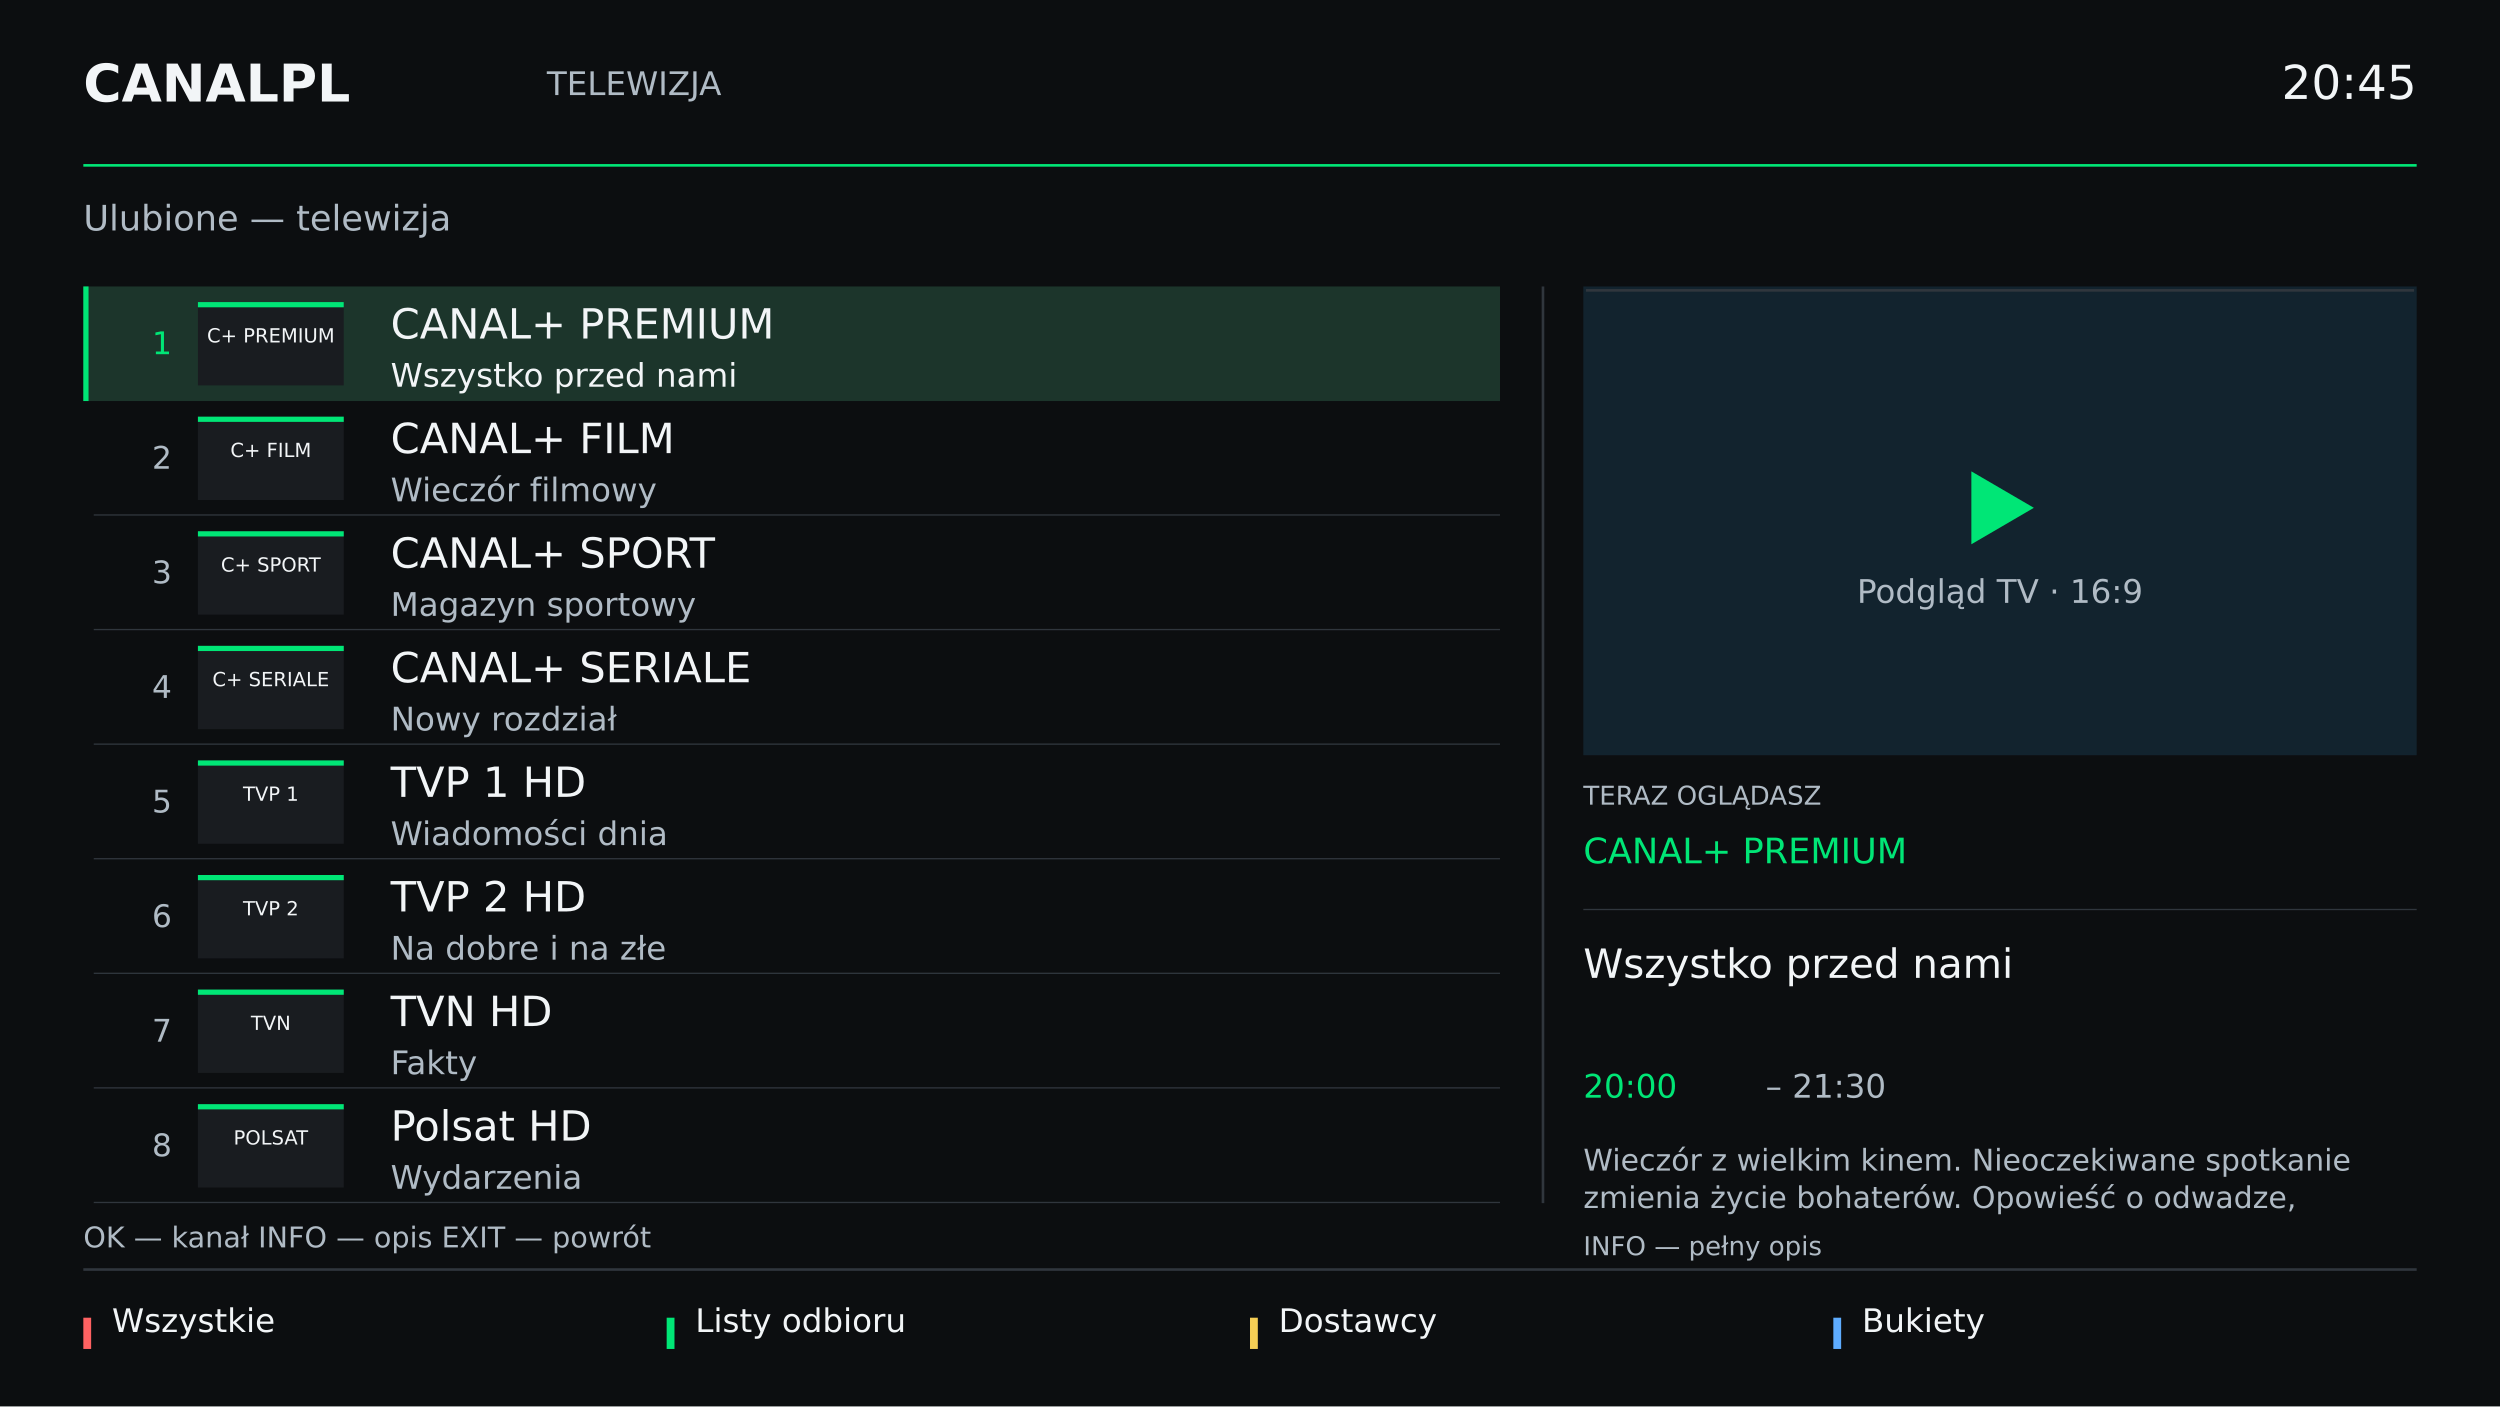
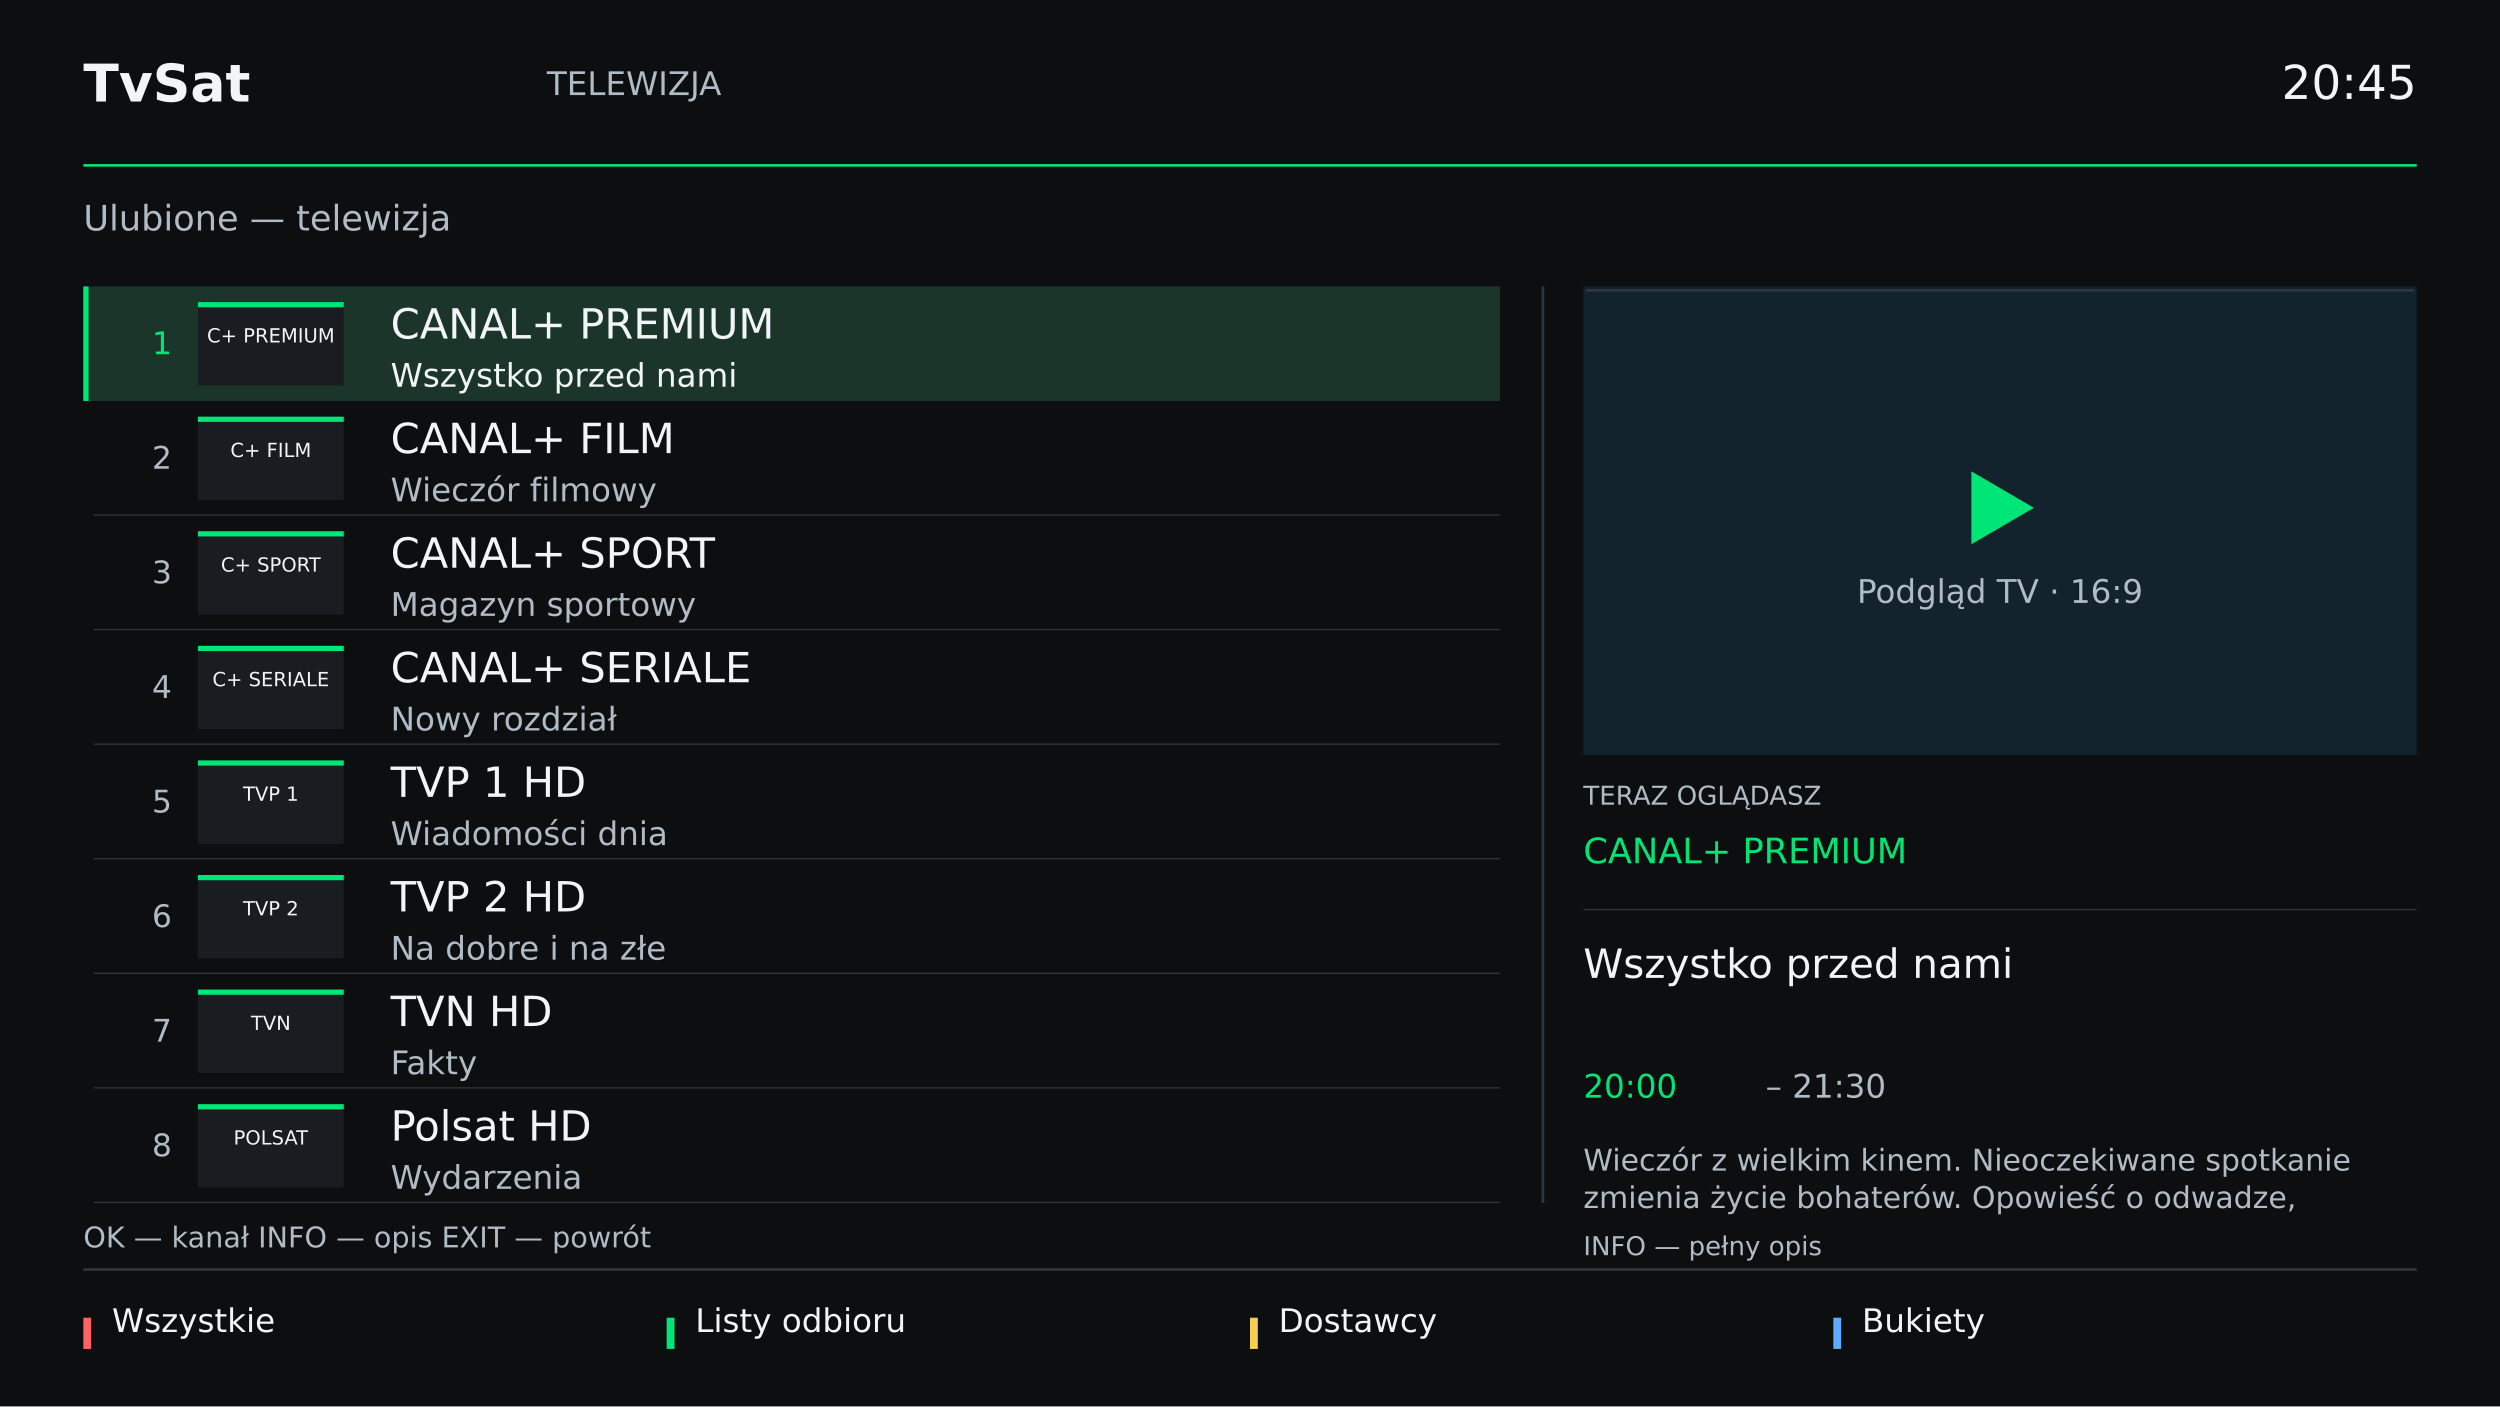
<svg xmlns="http://www.w3.org/2000/svg" width="1920" height="1080" viewBox="0 0 1920 1080">
  <g font-family="DejaVu Sans, sans-serif">
    <rect x="0" y="0" width="1920" height="1080" fill="#20282c" />
    <rect x="0" y="0" width="1920" height="1080" fill="#0c0e10" />
-     <text x="64" y="78.0" font-size="40" font-weight="bold" fill="#f2f5f7" text-anchor="start">CANALPL</text>
+     <text x="64" y="78.0" font-size="40" font-weight="bold" fill="#f2f5f7" text-anchor="start">TvSat</text>
    <text x="420" y="73.0" font-size="25" font-weight="normal" fill="#b0bbc5" text-anchor="start">TELEWIZJA</text>
    <text x="1856" y="76.0" font-size="36" font-weight="normal" fill="#f2f5f7" text-anchor="end">20:45</text>
    <rect x="64" y="126" width="1792" height="2" fill="#00e676" />
    <text x="64" y="177.0" font-size="27" font-weight="normal" fill="#b0bbc5" text-anchor="start">Ulubione — telewizja</text>
    <rect x="64" y="974" width="1792" height="2" fill="#30363d" />
    <rect x="64" y="1012" width="6" height="24" fill="#ff6262" />
    <text x="86" y="1023.0" font-size="25" font-weight="normal" fill="#f2f5f7" text-anchor="start">Wszystkie</text>
    <rect x="512" y="1012" width="6" height="24" fill="#00e676" />
    <text x="534" y="1023.0" font-size="25" font-weight="normal" fill="#f2f5f7" text-anchor="start">Listy odbioru</text>
    <rect x="960" y="1012" width="6" height="24" fill="#f5ce55" />
    <text x="982" y="1023.0" font-size="25" font-weight="normal" fill="#f2f5f7" text-anchor="start">Dostawcy</text>
    <rect x="1408" y="1012" width="6" height="24" fill="#5eacff" />
    <text x="1430" y="1023.0" font-size="25" font-weight="normal" fill="#f2f5f7" text-anchor="start">Bukiety</text>
    <rect x="64" y="220" width="1088" height="704" fill="#0c0e10" />
    <rect x="64" y="220" width="1088" height="88" fill="#1c352b" />
    <rect x="64" y="220" width="4" height="88" fill="#00e676" />
    <text x="132" y="272.0" font-size="24" font-weight="normal" fill="#00e676" text-anchor="end">1</text>
    <rect x="152" y="232" width="112" height="64" fill="#191c20" />
    <rect x="152" y="232" width="112" height="4" fill="#00e676" />
    <text x="208.0" y="263.0" font-size="15" font-weight="normal" fill="#f2f5f7" text-anchor="middle">C+ PREMIUM</text>
    <text x="300" y="260.0" font-size="32" font-weight="normal" fill="#f2f5f7" text-anchor="start">CANAL+ PREMIUM</text>
    <text x="300" y="297.0" font-size="25" font-weight="normal" fill="#f2f5f7" text-anchor="start">Wszystko przed nami</text>
    <rect x="72" y="395" width="1080" height="1" fill="#30363d" />
    <text x="132" y="360.0" font-size="24" font-weight="normal" fill="#b0bbc5" text-anchor="end">2</text>
    <rect x="152" y="320" width="112" height="64" fill="#191c20" />
    <rect x="152" y="320" width="112" height="4" fill="#00e676" />
    <text x="208.0" y="351.0" font-size="15" font-weight="normal" fill="#f2f5f7" text-anchor="middle">C+ FILM</text>
    <text x="300" y="348.0" font-size="32" font-weight="normal" fill="#f2f5f7" text-anchor="start">CANAL+ FILM</text>
    <text x="300" y="385.0" font-size="25" font-weight="normal" fill="#b0bbc5" text-anchor="start">Wieczór filmowy</text>
    <rect x="72" y="483" width="1080" height="1" fill="#30363d" />
    <text x="132" y="448.0" font-size="24" font-weight="normal" fill="#b0bbc5" text-anchor="end">3</text>
    <rect x="152" y="408" width="112" height="64" fill="#191c20" />
    <rect x="152" y="408" width="112" height="4" fill="#00e676" />
    <text x="208.0" y="439.0" font-size="15" font-weight="normal" fill="#f2f5f7" text-anchor="middle">C+ SPORT</text>
    <text x="300" y="436.0" font-size="32" font-weight="normal" fill="#f2f5f7" text-anchor="start">CANAL+ SPORT</text>
    <text x="300" y="473.0" font-size="25" font-weight="normal" fill="#b0bbc5" text-anchor="start">Magazyn sportowy</text>
    <rect x="72" y="571" width="1080" height="1" fill="#30363d" />
    <text x="132" y="536.0" font-size="24" font-weight="normal" fill="#b0bbc5" text-anchor="end">4</text>
    <rect x="152" y="496" width="112" height="64" fill="#191c20" />
    <rect x="152" y="496" width="112" height="4" fill="#00e676" />
    <text x="208.0" y="527.0" font-size="15" font-weight="normal" fill="#f2f5f7" text-anchor="middle">C+ SERIALE</text>
    <text x="300" y="524.0" font-size="32" font-weight="normal" fill="#f2f5f7" text-anchor="start">CANAL+ SERIALE</text>
    <text x="300" y="561.0" font-size="25" font-weight="normal" fill="#b0bbc5" text-anchor="start">Nowy rozdział</text>
    <rect x="72" y="659" width="1080" height="1" fill="#30363d" />
    <text x="132" y="624.0" font-size="24" font-weight="normal" fill="#b0bbc5" text-anchor="end">5</text>
    <rect x="152" y="584" width="112" height="64" fill="#191c20" />
    <rect x="152" y="584" width="112" height="4" fill="#00e676" />
    <text x="208.0" y="615.0" font-size="15" font-weight="normal" fill="#f2f5f7" text-anchor="middle">TVP 1</text>
    <text x="300" y="612.0" font-size="32" font-weight="normal" fill="#f2f5f7" text-anchor="start">TVP 1 HD</text>
    <text x="300" y="649.0" font-size="25" font-weight="normal" fill="#b0bbc5" text-anchor="start">Wiadomości dnia</text>
    <rect x="72" y="747" width="1080" height="1" fill="#30363d" />
    <text x="132" y="712.0" font-size="24" font-weight="normal" fill="#b0bbc5" text-anchor="end">6</text>
    <rect x="152" y="672" width="112" height="64" fill="#191c20" />
    <rect x="152" y="672" width="112" height="4" fill="#00e676" />
    <text x="208.0" y="703.0" font-size="15" font-weight="normal" fill="#f2f5f7" text-anchor="middle">TVP 2</text>
    <text x="300" y="700.0" font-size="32" font-weight="normal" fill="#f2f5f7" text-anchor="start">TVP 2 HD</text>
    <text x="300" y="737.0" font-size="25" font-weight="normal" fill="#b0bbc5" text-anchor="start">Na dobre i na złe</text>
    <rect x="72" y="835" width="1080" height="1" fill="#30363d" />
    <text x="132" y="800.0" font-size="24" font-weight="normal" fill="#b0bbc5" text-anchor="end">7</text>
    <rect x="152" y="760" width="112" height="64" fill="#191c20" />
    <rect x="152" y="760" width="112" height="4" fill="#00e676" />
    <text x="208.0" y="791.0" font-size="15" font-weight="normal" fill="#f2f5f7" text-anchor="middle">TVN</text>
    <text x="300" y="788.0" font-size="32" font-weight="normal" fill="#f2f5f7" text-anchor="start">TVN HD</text>
    <text x="300" y="825.0" font-size="25" font-weight="normal" fill="#b0bbc5" text-anchor="start">Fakty</text>
    <rect x="72" y="923" width="1080" height="1" fill="#30363d" />
    <text x="132" y="888.0" font-size="24" font-weight="normal" fill="#b0bbc5" text-anchor="end">8</text>
    <rect x="152" y="848" width="112" height="64" fill="#191c20" />
    <rect x="152" y="848" width="112" height="4" fill="#00e676" />
    <text x="208.0" y="879.0" font-size="15" font-weight="normal" fill="#f2f5f7" text-anchor="middle">POLSAT</text>
    <text x="300" y="876.0" font-size="32" font-weight="normal" fill="#f2f5f7" text-anchor="start">Polsat HD</text>
    <text x="300" y="913.0" font-size="25" font-weight="normal" fill="#b0bbc5" text-anchor="start">Wydarzenia</text>
    <text x="64" y="958.0" font-size="22" font-weight="normal" fill="#b0bbc5" text-anchor="start">OK — kanał     INFO — opis     EXIT — powrót</text>
    <rect x="1184" y="220" width="2" height="704" fill="#30363d" />
    <rect x="1216" y="220" width="640" height="360" fill="#12232e" />
    <rect x="1218" y="222" width="636" height="2" fill="#30363d" />
    <polygon points="1514.0,362.0 1514.0,418.0 1562.0,390.0" fill="#00e676" />
    <text x="1536.0" y="463.0" font-size="25" font-weight="normal" fill="#b0bbc5" text-anchor="middle">Podgląd TV · 16:9</text>
    <text x="1216" y="618.0" font-size="20" font-weight="normal" fill="#b0bbc5" text-anchor="start">TERAZ OGLĄDASZ</text>
    <text x="1216" y="663.0" font-size="27" font-weight="normal" fill="#00e676" text-anchor="start">CANAL+ PREMIUM</text>
    <rect x="1216" y="698" width="640" height="1" fill="#30363d" />
    <text x="1216" y="751.0" font-size="31" font-weight="normal" fill="#f2f5f7" text-anchor="start">Wszystko przed nami</text>
    <text x="1216" y="843.0" font-size="25" font-weight="normal" fill="#00e676" text-anchor="start">20:00</text>
    <text x="1356" y="843.0" font-size="25" font-weight="normal" fill="#b0bbc5" text-anchor="start">– 21:30</text>
    <text x="1216" y="899.0" font-size="23" font-weight="normal" fill="#b0bbc5" text-anchor="start">Wieczór z wielkim kinem. Nieoczekiwane spotkanie</text>
    <text x="1216" y="927.75" font-size="23" font-weight="normal" fill="#b0bbc5" text-anchor="start">zmienia życie bohaterów. Opowieść o odwadze,</text>
    <text x="1216" y="964.0" font-size="20" font-weight="normal" fill="#b0bbc5" text-anchor="start">INFO — pełny opis</text>
  </g>
</svg>
